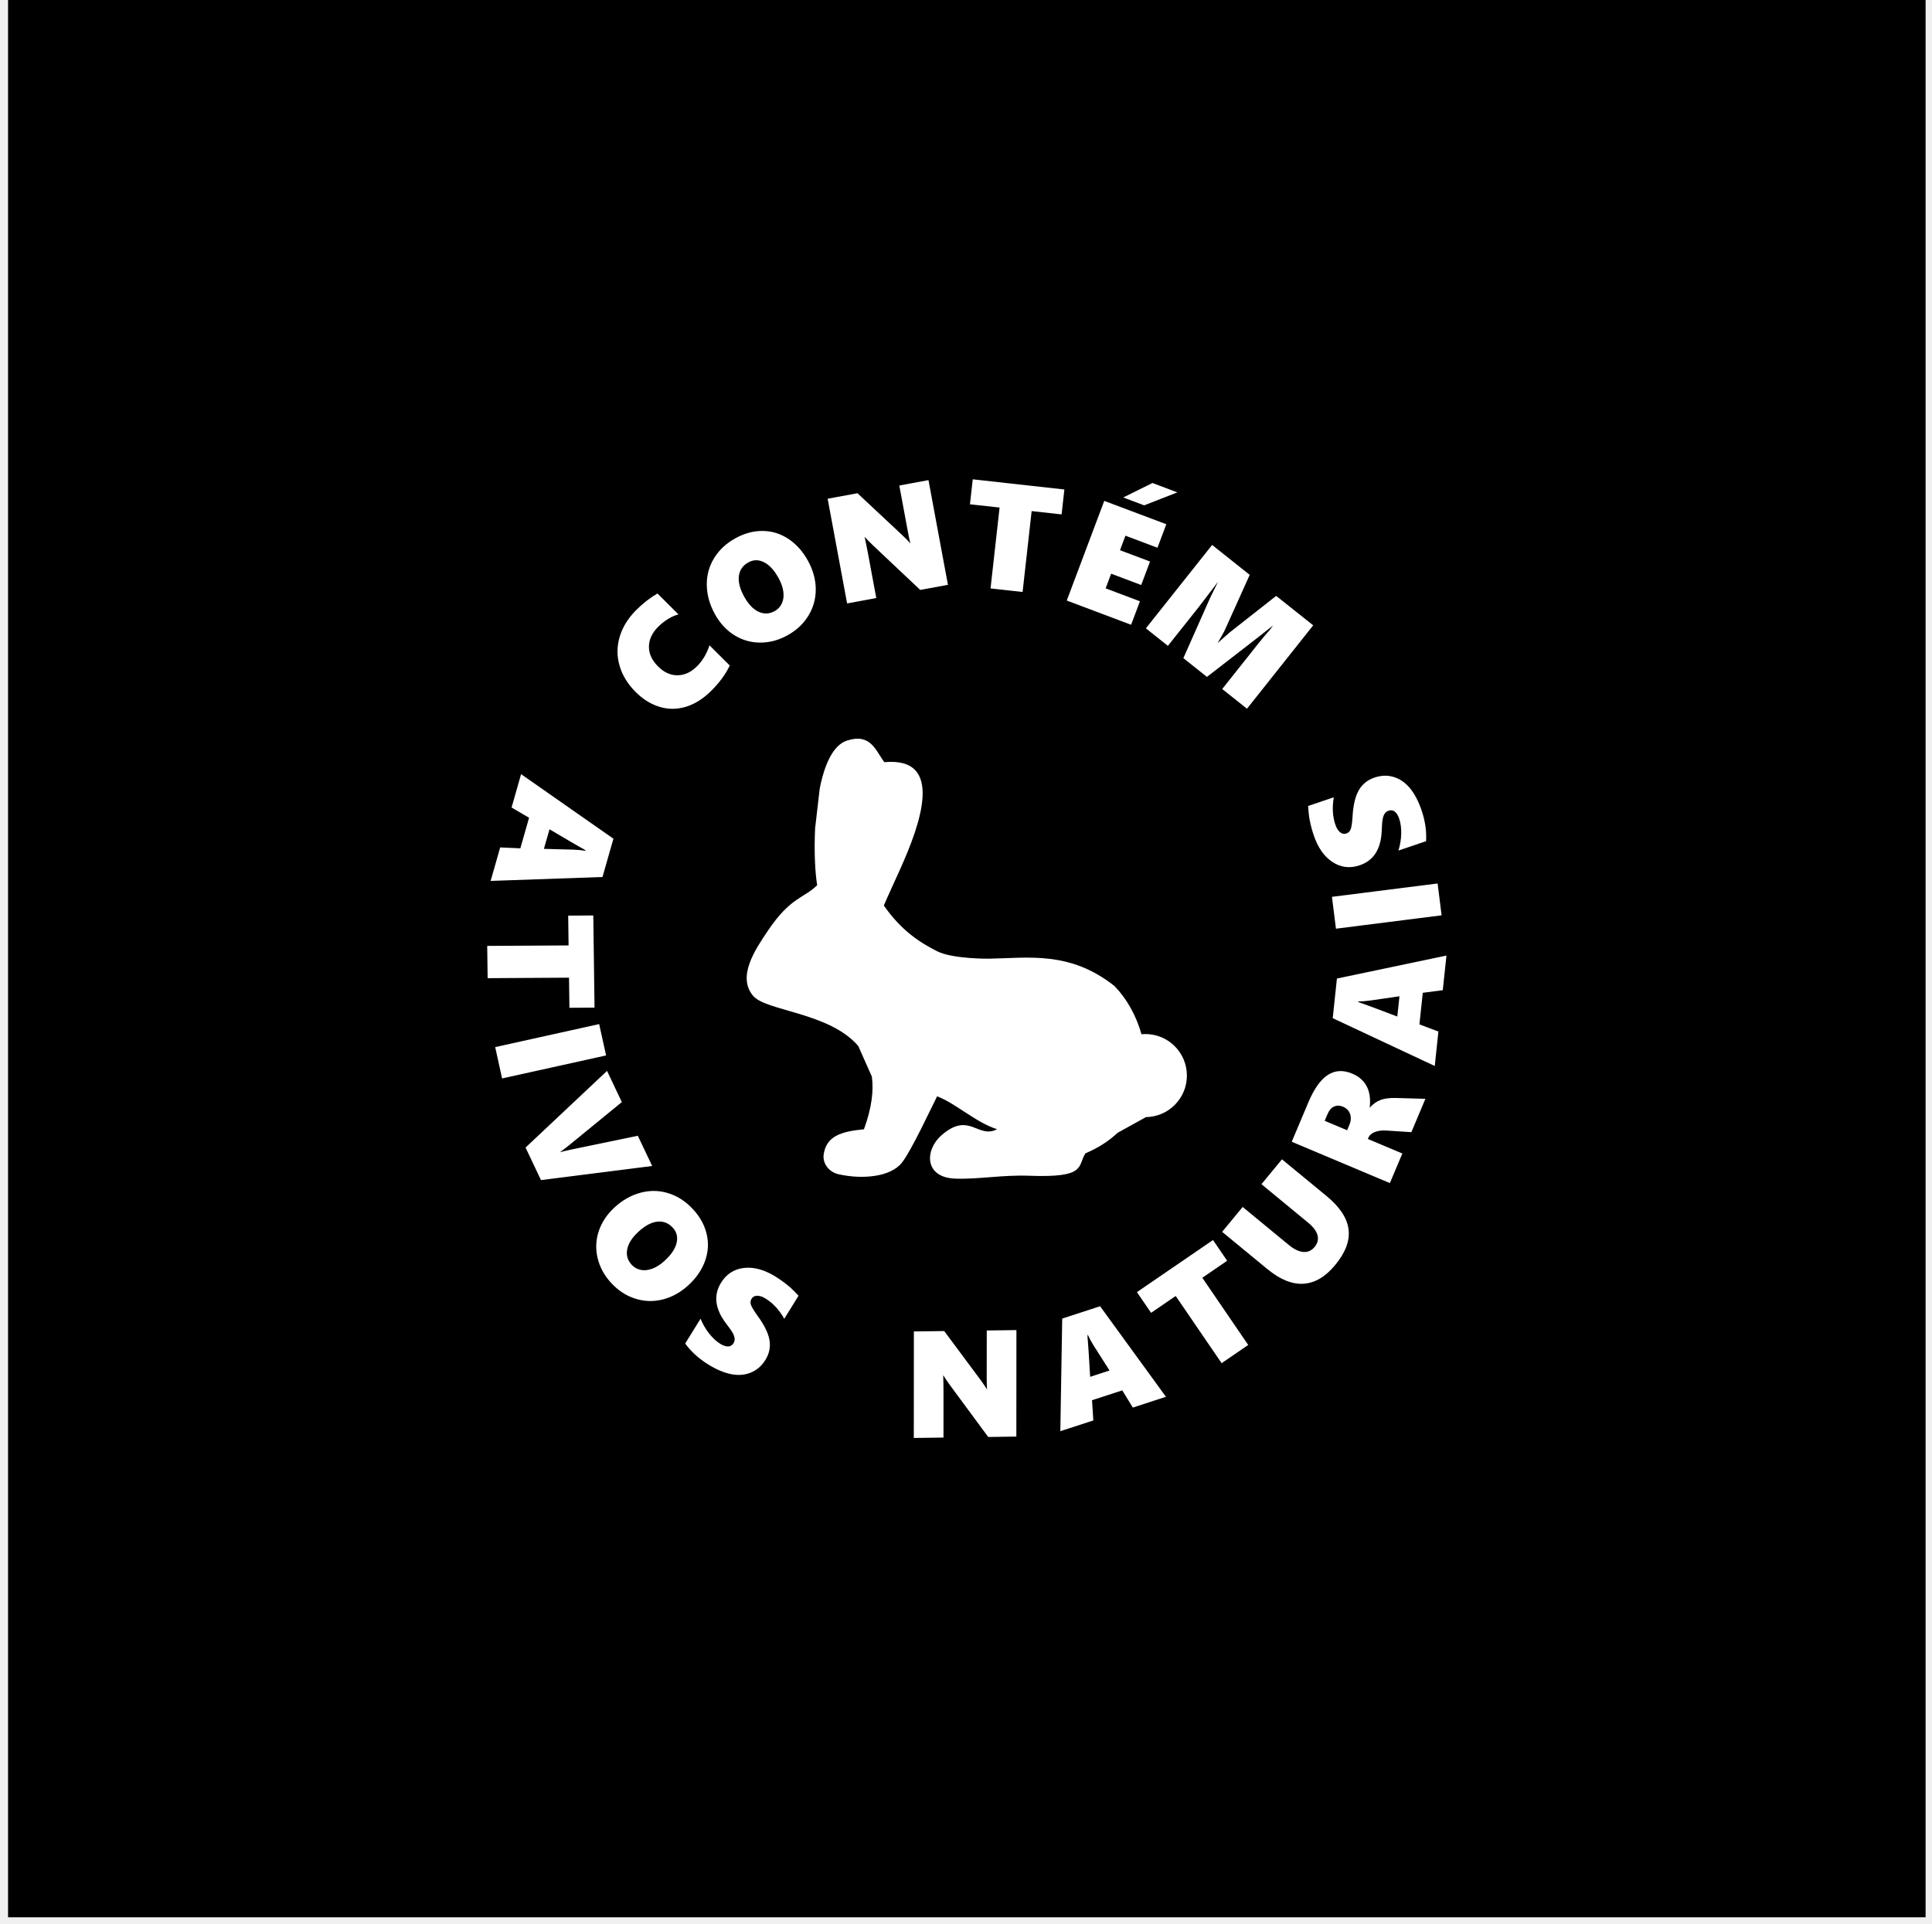
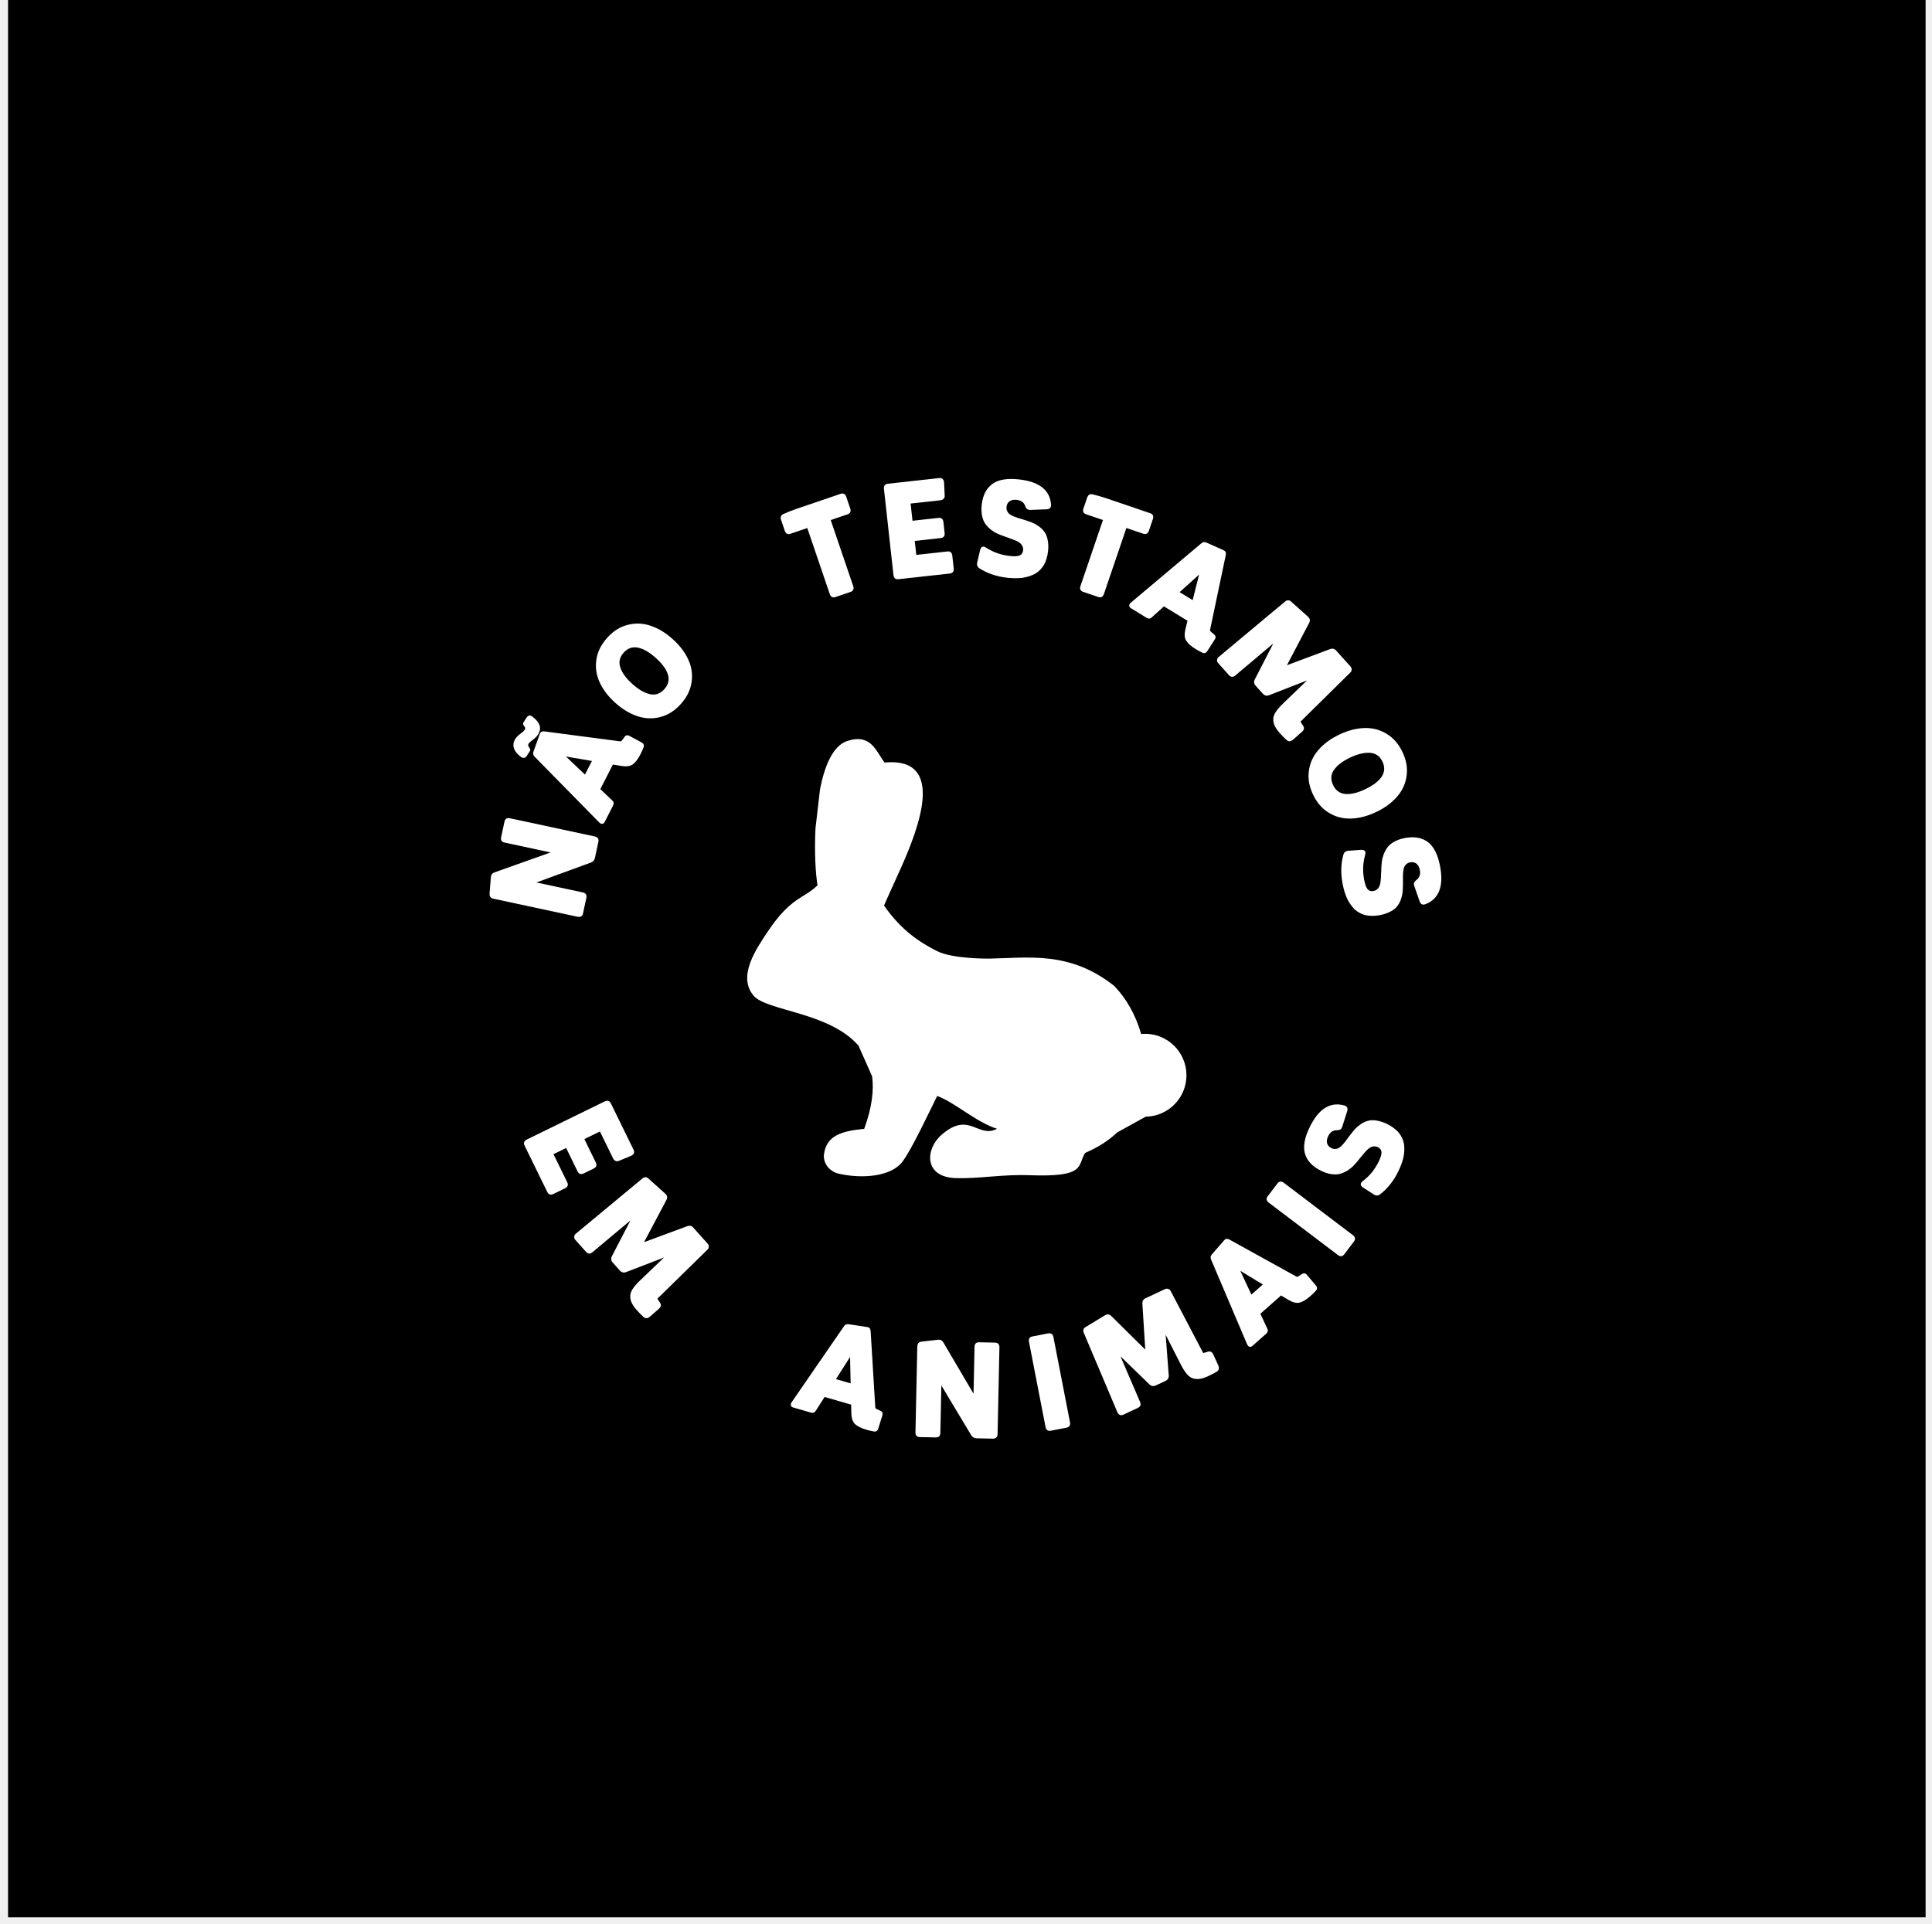
<svg xmlns="http://www.w3.org/2000/svg" width="100%" height="100%" viewBox="0 0 238 237" version="1.1" xml:space="preserve" style="fill-rule:evenodd;clip-rule:evenodd;stroke-linejoin:round;stroke-miterlimit:2;">
  <rect id="icon_3" x="0.992" y="0" width="236.22" height="236.22" />
-   <path id="animais" d="M61.617,104.409L64.1,104.518L65.176,100.751L63.021,99.489L64.192,95.379L75.567,103.332L74.22,108.051L60.44,108.534L61.617,104.409ZM72.174,104.831C72.063,104.691 71.844,104.586 71.543,104.422C71.238,104.262 69.954,103.508 67.694,102.169L67.003,104.583L70.685,104.684C71.225,104.706 71.724,104.755 72.174,104.831ZM139.549,173.422L138.253,171.301L134.526,172.515L134.685,175.007L130.621,176.329L130.852,162.456L135.519,160.937L143.63,172.091L139.549,173.422ZM133.993,164.43C133.942,164.601 133.976,164.843 134.009,165.184C134.046,165.525 134.139,167.009 134.294,169.635L136.682,168.855L134.705,165.748C134.42,165.288 134.183,164.848 133.993,164.43ZM131.413,73.99L136.031,61.711L143.676,64.589L142.587,67.485L138.643,65.999L137.971,67.788L141.672,69.183L140.583,72.075L136.881,70.682L136.202,72.488L140.429,74.08L139.339,76.974L131.413,73.99ZM70.096,120.455L60.071,120.516L60.018,116.541L70.044,116.482L69.994,112.811L73.087,112.79L73.239,124.147L70.146,124.165L70.096,120.455ZM89.896,81.994C89.405,83.04 88.66,84.064 87.656,85.07C86.67,86.059 85.631,86.724 84.537,87.066C83.445,87.405 82.361,87.418 81.286,87.098C80.212,86.783 79.219,86.169 78.307,85.26C77.327,84.283 76.664,83.2 76.323,82.017C75.977,80.83 75.985,79.641 76.339,78.455C76.692,77.265 77.369,76.167 78.374,75.161C79.177,74.358 80.048,73.677 80.991,73.12L83.581,75.698C83.168,75.802 82.737,75.992 82.294,76.264C81.852,76.538 81.448,76.857 81.081,77.224C80.321,77.985 79.943,78.803 79.942,79.68C79.94,80.551 80.312,81.358 81.061,82.105C81.804,82.846 82.607,83.209 83.473,83.198C84.342,83.187 85.14,82.815 85.872,82.081C86.551,81.4 87.059,80.546 87.402,79.509L89.896,81.994ZM84.797,158.35C83.825,159.239 82.763,159.825 81.614,160.108C80.464,160.391 79.33,160.35 78.218,159.987C77.104,159.626 76.124,158.98 75.269,158.044C74.439,157.137 73.887,156.122 73.619,155.001C73.352,153.878 73.398,152.768 73.763,151.674C74.132,150.58 74.785,149.602 75.724,148.742C76.712,147.84 77.787,147.239 78.959,146.936C80.131,146.634 81.278,146.667 82.397,147.031C83.52,147.393 84.521,148.055 85.403,149.02C86.25,149.947 86.803,150.962 87.059,152.072C87.317,153.181 87.245,154.283 86.847,155.379C86.449,156.476 85.766,157.464 84.797,158.35ZM81.881,155.328C82.677,154.601 83.165,153.876 83.343,153.149C83.522,152.423 83.371,151.796 82.885,151.265C82.354,150.687 81.718,150.436 80.984,150.515C80.245,150.591 79.476,151 78.669,151.738C77.884,152.457 77.414,153.181 77.269,153.903C77.123,154.629 77.3,155.266 77.807,155.819C78.116,156.158 78.492,156.37 78.936,156.458C79.381,156.548 79.856,156.498 80.361,156.308C80.866,156.12 81.371,155.793 81.881,155.328ZM121.736,177.043L117.107,170.771C116.742,170.276 116.445,169.833 116.194,169.431C116.211,170.077 116.231,170.802 116.229,171.607L116.226,177.116L112.57,177.165L112.579,164.044L116.316,163.993L120.748,169.955L120.951,170.236L121.186,170.57C121.267,170.685 121.343,170.796 121.411,170.904L121.59,171.194C121.57,170.928 121.551,170.466 121.551,169.807L121.557,163.924L125.211,163.874L125.202,176.995L121.736,177.043ZM61.002,129.01L73.811,126.174L74.663,130.036L61.853,132.871L61.002,129.01ZM99.537,69.099C100.169,70.255 100.488,71.424 100.492,72.608C100.493,73.793 100.187,74.887 99.57,75.88C98.957,76.877 98.095,77.677 96.986,78.287C95.907,78.88 94.792,79.174 93.637,79.171C92.486,79.167 91.417,78.858 90.441,78.245C89.465,77.63 88.669,76.764 88.056,75.643C87.413,74.473 87.086,73.282 87.068,72.074C87.053,70.865 87.355,69.759 87.974,68.756C88.591,67.751 89.472,66.933 90.616,66.305C91.717,65.701 92.836,65.402 93.972,65.417C95.111,65.429 96.164,65.758 97.136,66.404C98.107,67.051 98.905,67.949 99.537,69.099ZM95.911,71.219C95.392,70.275 94.805,69.627 94.14,69.284C93.479,68.939 92.832,68.937 92.202,69.282C91.51,69.663 91.119,70.22 91.023,70.954C90.924,71.688 91.139,72.533 91.664,73.491C92.177,74.425 92.768,75.051 93.436,75.368C94.105,75.677 94.768,75.657 95.425,75.296C95.827,75.077 96.12,74.761 96.312,74.349C96.504,73.938 96.568,73.463 96.502,72.93C96.44,72.393 96.241,71.824 95.911,71.219ZM150.563,84.891L155.034,79.26C155.456,78.729 155.934,78.161 156.471,77.551L156.826,77.062C155.991,77.714 155.43,78.179 155.102,78.426L148.684,83.397L145.777,81.086L149.044,73.726C149.122,73.536 149.471,72.866 150.051,71.674C148.8,73.299 148.039,74.329 147.72,74.73L143.873,79.572L141.16,77.414L149.32,67.141L153.951,70.825L150.933,77.524C150.875,77.666 150.734,77.934 150.512,78.329C150.289,78.724 150.106,79.021 149.993,79.242C150.411,78.864 150.9,78.42 151.486,77.918L157.211,73.417L161.772,77.044L153.614,87.317L150.563,84.891ZM94.291,167.545C93.833,168.284 93.234,168.805 92.498,169.109C91.76,169.413 90.95,169.476 90.07,169.304C89.19,169.129 88.245,168.731 87.24,168.107C86.077,167.384 85.129,166.526 84.408,165.529L86.301,162.472C86.555,163.104 86.897,163.701 87.331,164.264C87.767,164.822 88.227,165.257 88.715,165.56C89.082,165.786 89.411,165.898 89.693,165.891C89.977,165.883 90.196,165.755 90.354,165.5C90.466,165.321 90.515,165.125 90.499,164.928C90.484,164.727 90.41,164.504 90.278,164.256C90.148,164.012 89.871,163.61 89.442,163.058C88.076,161.254 87.87,159.582 88.824,158.041C89.491,156.964 90.435,156.356 91.655,156.217C92.871,156.08 94.171,156.438 95.551,157.294C95.938,157.537 96.287,157.775 96.593,158.008C96.901,158.242 97.174,158.464 97.413,158.676C97.649,158.89 97.97,159.21 98.372,159.639L96.614,162.478C95.989,161.384 95.228,160.558 94.32,159.995C93.946,159.763 93.603,159.644 93.287,159.644C92.973,159.642 92.739,159.763 92.587,160.007C92.445,160.239 92.418,160.49 92.506,160.759C92.595,161.022 92.856,161.461 93.291,162.069C94.158,163.25 94.656,164.271 94.794,165.123C94.932,165.974 94.764,166.781 94.291,167.545ZM127.086,62.969L125.972,72.935L122.023,72.497L123.138,62.533L119.488,62.13L119.831,59.055L131.119,60.307L130.776,63.378L127.086,62.969ZM113.364,72.682L107.653,67.297C107.202,66.874 106.826,66.486 106.508,66.134C106.643,66.767 106.795,67.476 106.941,68.268L107.947,73.684L104.354,74.347L101.956,61.447L105.63,60.77L111.093,65.88L111.343,66.125C111.44,66.218 111.54,66.313 111.637,66.412C111.739,66.512 111.834,66.609 111.922,66.703C112.008,66.799 112.081,66.886 112.15,66.959C112.083,66.698 111.978,66.247 111.858,65.599L110.784,59.818L114.378,59.154L116.775,72.054L113.364,72.682ZM140.95,62.261L138.373,61.292L141.97,59.508L145.035,60.664L140.95,62.261ZM66.644,145.395L64.743,141.385L74.78,131.94L76.604,135.783L70.164,141.053C69.646,141.475 69.239,141.765 68.977,141.959C69.381,141.86 69.881,141.731 70.489,141.606L78.574,139.934L80.341,143.657L66.644,145.395ZM115.441,117.198C117.358,118.167 121.819,118.116 121.819,118.116C126.693,118.037 131.799,117.128 137.297,121.49C138.793,123.028 139.972,125.126 140.616,127.422C140.774,127.408 140.933,127.399 141.095,127.399C143.924,127.399 146.212,129.692 146.212,132.518C146.212,135.317 143.964,137.594 141.17,137.634L137.676,139.569C136.625,140.557 135.312,141.423 133.7,142.106C132.724,143.718 133.818,145.118 126.806,144.86C123.442,144.736 120.634,145.309 117.698,145.214C113.811,145.086 113.934,141.671 115.957,139.893C119.412,136.854 120.447,140.375 122.829,139.127C120.186,138.281 117.698,135.916 115.441,135.072C114.506,136.927 112.313,141.671 111.13,143.214C109.722,145.05 106.177,145.308 103.37,144.69C102.271,144.47 101.447,143.57 101.447,142.493C101.447,142.436 101.45,142.378 101.455,142.322C101.755,139.941 103.651,139.407 106.429,139.134C107.39,136.498 107.643,134.371 107.401,132.637L105.726,128.871C102.18,124.732 94.385,124.584 92.784,122.704C90.752,120.322 93.063,116.954 94.547,114.739C97.39,110.488 98.999,110.713 100.667,109.061C100.416,107.603 100.27,104.906 100.414,102.038L100.98,97.157C101.561,94.223 102.606,91.803 104.342,91.244C107.284,90.297 107.861,92.48 108.942,93.904C116.424,93.212 113.369,101.584 110.874,107.121C110.738,107.431 108.922,111.401 108.878,111.568C111.041,114.658 113.285,116.107 115.441,117.198ZM173.865,139.488L170.877,139.295C170.291,139.251 169.796,139.309 169.385,139.461C168.978,139.62 168.703,139.859 168.566,140.184L168.505,140.328L172.754,142.118L171.217,145.762L159.128,140.67L161.168,135.833C161.881,134.142 162.683,133.009 163.577,132.437C164.472,131.863 165.471,131.809 166.579,132.278C167.412,132.627 168.009,133.154 168.372,133.859C168.739,134.567 168.849,135.437 168.73,136.477C169.119,136.037 169.553,135.72 170.052,135.53C170.549,135.336 171.206,135.252 172.015,135.28L175.593,135.382L173.865,139.488ZM165.462,136.361C165.056,136.191 164.686,136.182 164.344,136.33C164.006,136.474 163.723,136.813 163.501,137.339L163.185,138.089L165.948,139.251L166.227,138.596C166.433,138.104 166.458,137.657 166.311,137.244C166.159,136.831 165.876,136.536 165.462,136.361ZM148.111,157.429L153.767,165.708L150.49,167.952L144.833,159.673L141.802,161.748L140.056,159.197L149.427,152.781L151.173,155.333L148.111,157.429ZM169.322,95.801C170.147,95.521 170.941,95.499 171.704,95.733C172.464,95.967 173.13,96.432 173.702,97.124C174.27,97.82 174.746,98.728 175.125,99.849C175.564,101.147 175.751,102.412 175.676,103.639L172.27,104.795C172.473,104.145 172.592,103.466 172.612,102.757C172.632,102.047 172.552,101.421 172.367,100.876C172.229,100.467 172.046,100.174 171.823,99.998C171.599,99.825 171.347,99.785 171.063,99.882C170.863,99.949 170.7,100.066 170.587,100.228C170.472,100.395 170.388,100.614 170.333,100.886C170.277,101.16 170.236,101.645 170.214,102.344C170.123,104.605 169.221,106.025 167.505,106.606C166.303,107.014 165.188,106.883 164.16,106.214C163.132,105.546 162.356,104.444 161.836,102.905C161.689,102.472 161.569,102.067 161.483,101.691C161.392,101.317 161.324,100.972 161.273,100.654C161.227,100.34 161.184,99.891 161.146,99.303L164.306,98.231C164.096,99.471 164.158,100.594 164.502,101.605C164.644,102.024 164.832,102.33 165.075,102.532C165.32,102.733 165.575,102.788 165.847,102.695C166.103,102.609 166.285,102.433 166.388,102.171C166.488,101.908 166.565,101.404 166.614,100.659C166.696,99.197 166.959,98.092 167.396,97.347C167.83,96.604 168.473,96.087 169.322,95.801ZM177.588,112.774L164.572,114.421L164.083,110.495L177.098,108.85L177.588,112.774ZM163.424,147.365C165.047,148.703 165.948,150.069 166.126,151.459C166.302,152.85 165.754,154.316 164.481,155.857C163.293,157.298 161.998,158.066 160.594,158.163C159.191,158.258 157.694,157.652 156.11,156.347L150.554,151.769L153.084,148.705L158.753,153.376C159.401,153.911 159.999,154.201 160.552,154.249C161.103,154.292 161.564,154.091 161.938,153.637C162.314,153.183 162.437,152.7 162.303,152.189C162.17,151.678 161.781,151.159 161.136,150.63L155.396,145.899L157.924,142.835L163.424,147.365ZM177.733,122L175.269,122.318L174.856,126.21L177.195,127.089L176.746,131.336L164.176,125.444L164.693,120.563L178.186,117.731L177.733,122ZM167.258,123.386C167.394,123.504 167.629,123.57 167.954,123.68C168.281,123.788 169.674,124.31 172.132,125.243L172.397,122.747L168.752,123.276C168.217,123.347 167.716,123.384 167.258,123.386Z" style="fill:white;" />
+   <g id="ANIMAIS">
+     <path id="animais" d="M115.453,117.191C117.365,118.158 121.817,118.107 121.817,118.107C126.68,118.028 131.775,117.121 137.261,121.474C138.754,123.009 139.93,125.102 140.573,127.393C140.731,127.379 140.889,127.37 141.051,127.37C143.874,127.37 146.157,129.658 146.157,132.478C146.157,135.271 143.914,137.543 141.126,137.583L137.64,139.514C136.591,140.5 135.281,141.364 133.672,142.045C132.698,143.653 133.79,145.051 126.792,144.793C123.436,144.67 120.635,145.242 117.705,145.147C113.826,145.019 113.949,141.611 115.967,139.837C119.415,136.805 120.448,140.318 122.824,139.073C120.187,138.229 117.705,135.868 115.453,135.027C114.519,136.877 112.331,141.611 111.15,143.151C109.746,144.983 106.209,145.241 103.408,144.623C102.311,144.404 101.488,143.506 101.488,142.431C101.488,142.374 101.492,142.317 101.496,142.26C101.796,139.885 103.688,139.352 106.46,139.08C107.419,136.449 107.672,134.327 107.43,132.597L105.759,128.839C102.22,124.709 94.442,124.561 92.844,122.685C90.817,120.309 93.123,116.948 94.603,114.737C97.441,110.496 99.046,110.72 100.711,109.072C100.46,107.617 100.314,104.925 100.458,102.064L101.023,97.194C101.603,94.266 102.645,91.851 104.377,91.293C107.313,90.349 107.889,92.526 108.967,93.948C116.433,93.257 113.385,101.611 110.895,107.136C110.76,107.446 108.947,111.407 108.903,111.574C111.062,114.657 113.301,116.102 115.453,117.191Z" style="fill:white;" />
+     <g id="TEXT2" transform="matrix(0.2,0,0,0.2,-290.892,-3910.94)">
+       <g transform="matrix(36.6199,74.856,-74.856,36.6199,1773.8,20252.7)">
+         <path d="M0.485,-0.164C0.507,-0.164 0.518,-0.152 0.518,-0.129L0.518,-0.035C0.518,-0.012 0.507,-0 0.485,-0L0.103,-0C0.081,-0 0.07,-0.012 0.07,-0.035L0.07,-0.675C0.07,-0.698 0.081,-0.71 0.103,-0.71L0.484,-0.71C0.506,-0.71 0.517,-0.698 0.517,-0.674L0.511,-0.58C0.511,-0.569 0.508,-0.561 0.501,-0.555C0.495,-0.549 0.486,-0.546 0.476,-0.546L0.254,-0.546L0.254,-0.418L0.447,-0.418C0.469,-0.418 0.48,-0.406 0.48,-0.383L0.48,-0.303C0.48,-0.28 0.469,-0.268 0.447,-0.268L0.254,-0.268L0.254,-0.164L0.485,-0.164Z" style="fill:white;fill-rule:nonzero;" />
+       </g>
+       <g transform="matrix(55.5911,62.0812,-62.0812,55.5911,1803.19,20312.2)">
+         <path d="M0.862,-0.157C0.883,-0.155 0.893,-0.143 0.893,-0.121L0.892,-0.032C0.891,-0.009 0.881,0.003 0.861,0.005C0.841,0.007 0.819,0.008 0.795,0.008C0.769,0.008 0.747,0.006 0.73,0.001C0.714,-0.003 0.698,-0.011 0.685,-0.022C0.671,-0.034 0.661,-0.05 0.655,-0.072C0.649,-0.094 0.645,-0.122 0.644,-0.156L0.636,-0.402L0.529,-0.12C0.522,-0.103 0.509,-0.094 0.49,-0.094L0.411,-0.094C0.392,-0.094 0.379,-0.103 0.372,-0.12L0.266,-0.4L0.254,-0.034C0.253,-0.011 0.242,-0 0.22,-0L0.103,-0C0.092,-0 0.084,-0.003 0.078,-0.01C0.072,-0.016 0.069,-0.025 0.07,-0.036L0.094,-0.669C0.094,-0.691 0.104,-0.703 0.124,-0.705L0.291,-0.723C0.311,-0.725 0.324,-0.717 0.331,-0.698L0.453,-0.367L0.578,-0.684C0.585,-0.701 0.597,-0.71 0.615,-0.71L0.773,-0.71C0.783,-0.71 0.791,-0.707 0.797,-0.701C0.804,-0.695 0.807,-0.687 0.807,-0.676L0.83,-0.162C0.841,-0.16 0.852,-0.158 0.862,-0.157Z" style="fill:white;fill-rule:nonzero;" />
+       </g>
+       <g transform="matrix(80.0682,23.0981,-23.0981,80.0682,1940.42,20421)">
+         <path d="M0.655,-0.156C0.674,-0.154 0.683,-0.144 0.682,-0.126L0.68,-0.027C0.68,-0.008 0.672,0.003 0.655,0.005C0.639,0.007 0.621,0.008 0.6,0.008C0.557,0.008 0.526,0.002 0.505,-0.009C0.485,-0.02 0.469,-0.042 0.458,-0.076L0.438,-0.139L0.234,-0.139L0.2,-0.024C0.196,-0.008 0.186,-0 0.169,-0L0.033,-0C0.023,-0 0.016,-0.003 0.012,-0.01C0.008,-0.016 0.008,-0.025 0.011,-0.035L0.226,-0.679C0.231,-0.695 0.24,-0.703 0.255,-0.705L0.393,-0.723C0.409,-0.725 0.42,-0.718 0.426,-0.701L0.617,-0.164C0.626,-0.16 0.638,-0.158 0.655,-0.156ZM0.278,-0.289L0.391,-0.289L0.333,-0.475L0.278,-0.289Z" style="fill:white;fill-rule:nonzero;" />
+       </g>
+       <g transform="matrix(83.3142,1.7835,-1.7835,83.3142,2012.44,20439.8)">
+         <path d="M0.643,-0.71C0.666,-0.71 0.677,-0.698 0.677,-0.675L0.677,-0.035C0.677,-0.012 0.666,-0 0.643,-0L0.524,-0C0.506,-0 0.492,-0.007 0.483,-0.021L0.254,-0.385L0.254,-0.035C0.254,-0.012 0.243,-0 0.221,-0L0.103,-0C0.081,-0 0.07,-0.012 0.07,-0.035L0.07,-0.669C0.07,-0.691 0.08,-0.703 0.101,-0.706L0.221,-0.722C0.238,-0.725 0.252,-0.719 0.262,-0.703L0.493,-0.329L0.493,-0.675C0.493,-0.698 0.504,-0.71 0.526,-0.71L0.643,-0.71Z" style="fill:white;fill-rule:nonzero;" />
+       </g>
+       <g transform="matrix(81.8041,-15.8911,15.8911,81.8041,2093.27,20437.7)">
+         <path d="M0.103,-0C0.081,-0 0.07,-0.012 0.07,-0.035L0.07,-0.675C0.07,-0.698 0.081,-0.71 0.103,-0.71L0.22,-0.71C0.243,-0.71 0.254,-0.698 0.254,-0.675L0.254,-0.035C0.254,-0.012 0.243,-0 0.22,-0L0.103,-0Z" style="fill:white;fill-rule:nonzero;" />
+       </g>
+       <g transform="matrix(75.459,-35.3607,35.3607,75.459,2138.67,20429.8)">
+         <path d="M0.862,-0.157C0.883,-0.155 0.893,-0.143 0.893,-0.121L0.892,-0.032C0.891,-0.009 0.881,0.003 0.861,0.005C0.841,0.007 0.819,0.008 0.795,0.008C0.769,0.008 0.747,0.006 0.73,0.001C0.714,-0.003 0.698,-0.011 0.685,-0.022C0.671,-0.034 0.661,-0.05 0.655,-0.072C0.649,-0.094 0.645,-0.122 0.644,-0.156L0.636,-0.402L0.529,-0.12C0.522,-0.103 0.509,-0.094 0.49,-0.094L0.411,-0.094C0.392,-0.094 0.379,-0.103 0.372,-0.12L0.266,-0.4L0.254,-0.034C0.253,-0.011 0.242,-0 0.22,-0L0.103,-0C0.092,-0 0.084,-0.003 0.078,-0.01C0.072,-0.016 0.069,-0.025 0.07,-0.036L0.094,-0.669C0.094,-0.691 0.104,-0.703 0.124,-0.705L0.291,-0.723C0.311,-0.725 0.324,-0.717 0.331,-0.698L0.453,-0.367L0.578,-0.684C0.585,-0.701 0.597,-0.71 0.615,-0.71L0.773,-0.71C0.783,-0.71 0.791,-0.707 0.797,-0.701C0.804,-0.695 0.807,-0.687 0.807,-0.676L0.83,-0.162C0.841,-0.16 0.852,-0.158 0.862,-0.157Z" style="fill:white;fill-rule:nonzero;" />
+       </g>
+       <g transform="matrix(62.432,-55.1968,55.1968,62.432,2223.84,20385.6)">
+         <path d="M0.655,-0.156C0.674,-0.154 0.683,-0.144 0.682,-0.126L0.68,-0.027C0.68,-0.008 0.672,0.003 0.655,0.005C0.639,0.007 0.621,0.008 0.6,0.008C0.557,0.008 0.526,0.002 0.505,-0.009C0.485,-0.02 0.469,-0.042 0.458,-0.076L0.438,-0.139L0.234,-0.139L0.2,-0.024C0.196,-0.008 0.186,-0 0.169,-0L0.033,-0C0.023,-0 0.016,-0.003 0.012,-0.01C0.008,-0.016 0.008,-0.025 0.011,-0.035L0.226,-0.679C0.231,-0.695 0.24,-0.703 0.255,-0.705L0.393,-0.723C0.409,-0.725 0.42,-0.718 0.426,-0.701L0.617,-0.164C0.626,-0.16 0.638,-0.158 0.655,-0.156ZM0.278,-0.289L0.391,-0.289L0.333,-0.475L0.278,-0.289Z" style="fill:white;fill-rule:nonzero;" />
+       </g>
+       <g transform="matrix(50.3399,-66.4104,66.4104,50.3399,2277.27,20334.2)">
+         <path d="M0.103,-0C0.081,-0 0.07,-0.012 0.07,-0.035L0.07,-0.675C0.07,-0.698 0.081,-0.71 0.103,-0.71L0.22,-0.71C0.243,-0.71 0.254,-0.698 0.254,-0.675L0.254,-0.035C0.254,-0.012 0.243,-0 0.22,-0L0.103,-0Z" style="fill:white;fill-rule:nonzero;" />
+       </g>
+       <g transform="matrix(36.5914,-74.87,74.87,36.5914,2304.6,20296.8)">
+         <path d="M0.279,0.012C0.199,0.012 0.129,-0.004 0.067,-0.035C0.051,-0.044 0.044,-0.058 0.047,-0.077L0.058,-0.17C0.06,-0.182 0.064,-0.191 0.071,-0.195C0.078,-0.199 0.087,-0.198 0.098,-0.193C0.155,-0.164 0.216,-0.15 0.28,-0.15C0.315,-0.15 0.339,-0.154 0.353,-0.162C0.367,-0.17 0.374,-0.184 0.374,-0.202C0.374,-0.216 0.37,-0.228 0.362,-0.238C0.354,-0.248 0.344,-0.255 0.331,-0.261C0.318,-0.266 0.303,-0.271 0.286,-0.275C0.269,-0.279 0.251,-0.283 0.232,-0.288C0.213,-0.292 0.194,-0.297 0.175,-0.303C0.156,-0.309 0.139,-0.317 0.122,-0.327C0.105,-0.338 0.09,-0.35 0.076,-0.365C0.063,-0.379 0.053,-0.398 0.045,-0.421C0.037,-0.445 0.033,-0.472 0.033,-0.502C0.033,-0.573 0.053,-0.627 0.094,-0.665C0.135,-0.702 0.199,-0.72 0.286,-0.72C0.437,-0.72 0.522,-0.667 0.542,-0.562C0.544,-0.551 0.543,-0.542 0.538,-0.535C0.533,-0.529 0.526,-0.525 0.515,-0.523L0.393,-0.505C0.383,-0.504 0.375,-0.505 0.37,-0.509C0.364,-0.513 0.358,-0.52 0.353,-0.531C0.34,-0.556 0.318,-0.568 0.286,-0.568C0.265,-0.568 0.248,-0.563 0.235,-0.552C0.223,-0.541 0.217,-0.527 0.217,-0.508C0.217,-0.493 0.221,-0.482 0.229,-0.472C0.236,-0.462 0.247,-0.455 0.26,-0.45C0.273,-0.445 0.288,-0.441 0.305,-0.437C0.323,-0.434 0.34,-0.43 0.359,-0.427C0.378,-0.423 0.397,-0.419 0.416,-0.414C0.434,-0.409 0.452,-0.401 0.469,-0.392C0.487,-0.382 0.502,-0.37 0.515,-0.356C0.528,-0.342 0.539,-0.323 0.546,-0.299C0.554,-0.275 0.558,-0.247 0.558,-0.216C0.558,-0.175 0.551,-0.14 0.538,-0.11C0.524,-0.081 0.505,-0.057 0.48,-0.039C0.455,-0.022 0.425,-0.009 0.392,-0C0.359,0.008 0.321,0.012 0.279,0.012Z" style="fill:white;fill-rule:nonzero;" />
+       </g>
+     </g>
+     <g id="TEXT1" transform="matrix(0.2,0,0,0.2,-374,-3916.47)">
+       <g transform="matrix(17.4902,-81.4772,81.4772,17.4902,2227.31,20153.4)">
+         <path d="M0.643,-0.71C0.666,-0.71 0.677,-0.698 0.677,-0.675L0.677,-0.035C0.677,-0.012 0.666,-0 0.643,-0L0.524,-0C0.506,-0 0.492,-0.007 0.483,-0.021L0.254,-0.385L0.254,-0.035C0.254,-0.012 0.243,-0 0.221,-0L0.103,-0C0.081,-0 0.07,-0.012 0.07,-0.035L0.07,-0.669C0.07,-0.691 0.08,-0.703 0.101,-0.706L0.221,-0.722C0.238,-0.725 0.252,-0.719 0.262,-0.703L0.493,-0.329L0.493,-0.675C0.493,-0.698 0.504,-0.71 0.526,-0.71L0.643,-0.71Z" style="fill:white;fill-rule:nonzero;" />
+       </g>
+       <g transform="matrix(37.8947,-74.2189,74.2189,37.8947,2241.22,20091.1)">
+         <path d="M0.205,-0.735C0.196,-0.736 0.189,-0.739 0.184,-0.745C0.18,-0.751 0.178,-0.759 0.179,-0.769C0.185,-0.803 0.195,-0.827 0.211,-0.844C0.227,-0.86 0.246,-0.868 0.268,-0.868C0.286,-0.868 0.306,-0.863 0.328,-0.852C0.35,-0.841 0.365,-0.836 0.372,-0.836C0.381,-0.836 0.387,-0.84 0.391,-0.849C0.395,-0.857 0.399,-0.863 0.402,-0.866C0.406,-0.869 0.41,-0.87 0.417,-0.869L0.456,-0.865C0.466,-0.864 0.474,-0.861 0.479,-0.855C0.483,-0.849 0.485,-0.841 0.483,-0.831C0.472,-0.765 0.443,-0.732 0.394,-0.732C0.376,-0.732 0.357,-0.737 0.334,-0.748C0.312,-0.759 0.297,-0.764 0.29,-0.764C0.282,-0.764 0.276,-0.76 0.271,-0.751C0.267,-0.743 0.263,-0.737 0.26,-0.734C0.257,-0.731 0.251,-0.73 0.244,-0.731L0.205,-0.735ZM0.655,-0.156C0.674,-0.154 0.683,-0.144 0.682,-0.126L0.68,-0.027C0.68,-0.008 0.672,0.003 0.655,0.005C0.639,0.007 0.621,0.008 0.6,0.008C0.557,0.008 0.526,0.002 0.505,-0.009C0.485,-0.02 0.469,-0.042 0.458,-0.076L0.438,-0.139L0.234,-0.139L0.2,-0.024C0.196,-0.008 0.186,-0 0.169,-0L0.033,-0C0.023,-0 0.016,-0.003 0.012,-0.01C0.008,-0.016 0.008,-0.025 0.011,-0.035L0.226,-0.679C0.231,-0.695 0.24,-0.703 0.255,-0.705L0.393,-0.723C0.409,-0.725 0.42,-0.718 0.426,-0.701L0.617,-0.164C0.626,-0.16 0.638,-0.158 0.655,-0.156ZM0.278,-0.289L0.391,-0.289L0.333,-0.475L0.278,-0.289Z" style="fill:white;fill-rule:nonzero;" />
+       </g>
+       <g transform="matrix(55.4754,-62.1846,62.1846,55.4754,2268.69,20037.7)">
+         <path d="M0.36,0.012C0.293,0.012 0.236,-0.004 0.188,-0.036C0.139,-0.068 0.103,-0.111 0.079,-0.166C0.055,-0.221 0.043,-0.283 0.043,-0.354C0.043,-0.425 0.055,-0.487 0.079,-0.542C0.103,-0.597 0.139,-0.64 0.188,-0.672C0.236,-0.704 0.293,-0.72 0.36,-0.72C0.427,-0.72 0.484,-0.704 0.532,-0.672C0.581,-0.64 0.617,-0.597 0.641,-0.542C0.665,-0.487 0.677,-0.425 0.677,-0.354C0.677,-0.283 0.665,-0.221 0.641,-0.166C0.617,-0.111 0.581,-0.068 0.532,-0.036C0.484,-0.004 0.427,0.012 0.36,0.012ZM0.262,-0.206C0.282,-0.17 0.315,-0.152 0.36,-0.152C0.405,-0.152 0.438,-0.17 0.459,-0.206C0.48,-0.242 0.49,-0.291 0.49,-0.354C0.49,-0.417 0.48,-0.466 0.459,-0.502C0.438,-0.538 0.405,-0.556 0.36,-0.556C0.316,-0.556 0.284,-0.538 0.263,-0.502C0.242,-0.465 0.231,-0.416 0.231,-0.354C0.231,-0.291 0.241,-0.242 0.262,-0.206Z" style="fill:white;fill-rule:nonzero;" />
+       </g>
+       <g transform="matrix(78.8878,-26.8544,26.8544,78.8878,2369.15,19955.4)">
+         <path d="M0.477,-0.71C0.499,-0.71 0.51,-0.698 0.51,-0.675L0.51,-0.585C0.51,-0.562 0.499,-0.55 0.477,-0.55L0.346,-0.55L0.346,-0.035C0.346,-0.012 0.335,-0 0.313,-0L0.196,-0C0.174,-0 0.163,-0.012 0.163,-0.035L0.163,-0.55L0.032,-0.55C0.01,-0.55 -0.001,-0.562 -0.001,-0.585L-0.001,-0.668C-0.001,-0.691 0.009,-0.703 0.03,-0.705C0.061,-0.708 0.097,-0.71 0.138,-0.71L0.477,-0.71Z" style="fill:white;fill-rule:nonzero;" />
+       </g>
+       <g transform="matrix(82.8295,-9.15022,9.15022,82.8295,2414.84,19940.1)">
+         <path d="M0.485,-0.164C0.507,-0.164 0.518,-0.152 0.518,-0.129L0.518,-0.035C0.518,-0.012 0.507,-0 0.485,-0L0.103,-0C0.081,-0 0.07,-0.012 0.07,-0.035L0.07,-0.675C0.07,-0.698 0.081,-0.71 0.103,-0.71L0.484,-0.71C0.506,-0.71 0.517,-0.698 0.517,-0.674L0.511,-0.58C0.511,-0.569 0.508,-0.561 0.501,-0.555C0.495,-0.549 0.486,-0.546 0.476,-0.546L0.254,-0.546L0.254,-0.418L0.447,-0.418C0.469,-0.418 0.48,-0.406 0.48,-0.383L0.48,-0.303C0.48,-0.28 0.469,-0.268 0.447,-0.268L0.254,-0.268L0.254,-0.164L0.485,-0.164Z" style="fill:white;fill-rule:nonzero;" />
+       </g>
+       <g transform="matrix(82.8295,9.15022,-9.15022,82.8295,2467.34,19934.7)">
+         <path d="M0.279,0.012C0.199,0.012 0.129,-0.004 0.067,-0.035C0.051,-0.044 0.044,-0.058 0.047,-0.077L0.058,-0.17C0.06,-0.182 0.064,-0.191 0.071,-0.195C0.078,-0.199 0.087,-0.198 0.098,-0.193C0.155,-0.164 0.216,-0.15 0.28,-0.15C0.315,-0.15 0.339,-0.154 0.353,-0.162C0.367,-0.17 0.374,-0.184 0.374,-0.202C0.374,-0.216 0.37,-0.228 0.362,-0.238C0.354,-0.248 0.344,-0.255 0.331,-0.261C0.318,-0.266 0.303,-0.271 0.286,-0.275C0.269,-0.279 0.251,-0.283 0.232,-0.288C0.213,-0.292 0.194,-0.297 0.175,-0.303C0.156,-0.309 0.139,-0.317 0.122,-0.327C0.105,-0.338 0.09,-0.35 0.076,-0.365C0.063,-0.379 0.053,-0.398 0.045,-0.421C0.037,-0.445 0.033,-0.472 0.033,-0.502C0.033,-0.573 0.053,-0.627 0.094,-0.665C0.135,-0.702 0.199,-0.72 0.286,-0.72C0.437,-0.72 0.522,-0.667 0.542,-0.562C0.544,-0.551 0.543,-0.542 0.538,-0.535C0.533,-0.529 0.526,-0.525 0.515,-0.523L0.393,-0.505C0.383,-0.504 0.375,-0.505 0.37,-0.509C0.364,-0.513 0.358,-0.52 0.353,-0.531C0.34,-0.556 0.318,-0.568 0.286,-0.568C0.265,-0.568 0.248,-0.563 0.235,-0.552C0.223,-0.541 0.217,-0.527 0.217,-0.508C0.217,-0.493 0.221,-0.482 0.229,-0.472C0.236,-0.462 0.247,-0.455 0.26,-0.45C0.273,-0.445 0.288,-0.441 0.305,-0.437C0.323,-0.434 0.34,-0.43 0.359,-0.427C0.378,-0.423 0.397,-0.419 0.416,-0.414C0.434,-0.409 0.452,-0.401 0.469,-0.392C0.487,-0.382 0.502,-0.37 0.515,-0.356C0.528,-0.342 0.539,-0.323 0.546,-0.299C0.554,-0.275 0.558,-0.247 0.558,-0.216C0.558,-0.175 0.551,-0.14 0.538,-0.11C0.524,-0.081 0.505,-0.057 0.48,-0.039C0.455,-0.022 0.425,-0.009 0.392,-0C0.359,0.008 0.321,0.012 0.279,0.012Z" style="fill:white;fill-rule:nonzero;" />
+       </g>
+       <g transform="matrix(78.8878,26.8544,-26.8544,78.8878,2521.73,19941.7)">
+         <path d="M0.477,-0.71C0.499,-0.71 0.51,-0.698 0.51,-0.675L0.51,-0.585C0.51,-0.562 0.499,-0.55 0.477,-0.55L0.346,-0.55L0.346,-0.035C0.346,-0.012 0.335,-0 0.313,-0L0.196,-0C0.174,-0 0.163,-0.012 0.163,-0.035L0.163,-0.55L0.032,-0.55C0.01,-0.55 -0.001,-0.562 -0.001,-0.585L-0.001,-0.668C-0.001,-0.691 0.009,-0.703 0.03,-0.705C0.061,-0.708 0.097,-0.71 0.138,-0.71L0.477,-0.71Z" style="fill:white;fill-rule:nonzero;" />
+       </g>
+       <g transform="matrix(71.0945,43.4744,-43.4744,71.0945,2564.25,19955.6)">
+         <path d="M0.655,-0.156C0.674,-0.154 0.683,-0.144 0.682,-0.126L0.68,-0.027C0.68,-0.008 0.672,0.003 0.655,0.005C0.639,0.007 0.621,0.008 0.6,0.008C0.557,0.008 0.526,0.002 0.505,-0.009C0.485,-0.02 0.469,-0.042 0.458,-0.076L0.438,-0.139L0.234,-0.139L0.2,-0.024C0.196,-0.008 0.186,-0 0.169,-0L0.033,-0C0.023,-0 0.016,-0.003 0.012,-0.01C0.008,-0.016 0.008,-0.025 0.011,-0.035L0.226,-0.679C0.231,-0.695 0.24,-0.703 0.255,-0.705L0.393,-0.723C0.409,-0.725 0.42,-0.718 0.426,-0.701L0.617,-0.164C0.626,-0.16 0.638,-0.158 0.655,-0.156ZM0.278,-0.289L0.391,-0.289L0.333,-0.475L0.278,-0.289Z" style="fill:white;fill-rule:nonzero;" />
+       </g>
+       <g transform="matrix(55.7989,61.8945,-61.8945,55.7989,2614.67,19984.6)">
+         <path d="M0.862,-0.157C0.883,-0.155 0.893,-0.143 0.893,-0.121L0.892,-0.032C0.891,-0.009 0.881,0.003 0.861,0.005C0.841,0.007 0.819,0.008 0.795,0.008C0.769,0.008 0.747,0.006 0.73,0.001C0.714,-0.003 0.698,-0.011 0.685,-0.022C0.671,-0.034 0.661,-0.05 0.655,-0.072C0.649,-0.094 0.645,-0.122 0.644,-0.156L0.636,-0.402L0.529,-0.12C0.522,-0.103 0.509,-0.094 0.49,-0.094L0.411,-0.094C0.392,-0.094 0.379,-0.103 0.372,-0.12L0.266,-0.4L0.254,-0.034C0.253,-0.011 0.242,-0 0.22,-0L0.103,-0C0.092,-0 0.084,-0.003 0.078,-0.01C0.072,-0.016 0.069,-0.025 0.07,-0.036L0.094,-0.669C0.094,-0.691 0.104,-0.703 0.124,-0.705L0.291,-0.723C0.311,-0.725 0.324,-0.717 0.331,-0.698L0.453,-0.367L0.578,-0.684C0.585,-0.701 0.597,-0.71 0.615,-0.71L0.773,-0.71C0.783,-0.71 0.791,-0.707 0.797,-0.701C0.804,-0.695 0.807,-0.687 0.807,-0.676L0.83,-0.162C0.841,-0.16 0.852,-0.158 0.862,-0.157Z" style="fill:white;fill-rule:nonzero;" />
+       </g>
+       <g transform="matrix(35.7914,75.2557,-75.2557,35.7914,2666.77,20044.3)">
+         <path d="M0.36,0.012C0.293,0.012 0.236,-0.004 0.188,-0.036C0.139,-0.068 0.103,-0.111 0.079,-0.166C0.055,-0.221 0.043,-0.283 0.043,-0.354C0.043,-0.425 0.055,-0.487 0.079,-0.542C0.103,-0.597 0.139,-0.64 0.188,-0.672C0.236,-0.704 0.293,-0.72 0.36,-0.72C0.427,-0.72 0.484,-0.704 0.532,-0.672C0.581,-0.64 0.617,-0.597 0.641,-0.542C0.665,-0.487 0.677,-0.425 0.677,-0.354C0.677,-0.283 0.665,-0.221 0.641,-0.166C0.617,-0.111 0.581,-0.068 0.532,-0.036C0.484,-0.004 0.427,0.012 0.36,0.012ZM0.262,-0.206C0.282,-0.17 0.315,-0.152 0.36,-0.152C0.405,-0.152 0.438,-0.17 0.459,-0.206C0.48,-0.242 0.49,-0.291 0.49,-0.354C0.49,-0.417 0.48,-0.466 0.459,-0.502C0.438,-0.538 0.405,-0.556 0.36,-0.556C0.316,-0.556 0.284,-0.538 0.263,-0.502C0.242,-0.465 0.231,-0.416 0.231,-0.354C0.231,-0.291 0.241,-0.242 0.262,-0.206Z" style="fill:white;fill-rule:nonzero;" />
+       </g>
+       <g transform="matrix(15.6986,81.8413,-81.8413,15.6986,2693.57,20103.8)">
+         <path d="M0.279,0.012C0.199,0.012 0.129,-0.004 0.067,-0.035C0.051,-0.044 0.044,-0.058 0.047,-0.077L0.058,-0.17C0.06,-0.182 0.064,-0.191 0.071,-0.195C0.078,-0.199 0.087,-0.198 0.098,-0.193C0.155,-0.164 0.216,-0.15 0.28,-0.15C0.315,-0.15 0.339,-0.154 0.353,-0.162C0.367,-0.17 0.374,-0.184 0.374,-0.202C0.374,-0.216 0.37,-0.228 0.362,-0.238C0.354,-0.248 0.344,-0.255 0.331,-0.261C0.318,-0.266 0.303,-0.271 0.286,-0.275C0.269,-0.279 0.251,-0.283 0.232,-0.288C0.213,-0.292 0.194,-0.297 0.175,-0.303C0.156,-0.309 0.139,-0.317 0.122,-0.327C0.105,-0.338 0.09,-0.35 0.076,-0.365C0.063,-0.379 0.053,-0.398 0.045,-0.421C0.037,-0.445 0.033,-0.472 0.033,-0.502C0.033,-0.573 0.053,-0.627 0.094,-0.665C0.135,-0.702 0.199,-0.72 0.286,-0.72C0.437,-0.72 0.522,-0.667 0.542,-0.562C0.544,-0.551 0.543,-0.542 0.538,-0.535C0.533,-0.529 0.526,-0.525 0.515,-0.523L0.393,-0.505C0.383,-0.504 0.375,-0.505 0.37,-0.509C0.364,-0.513 0.358,-0.52 0.353,-0.531C0.34,-0.556 0.318,-0.568 0.286,-0.568C0.265,-0.568 0.248,-0.563 0.235,-0.552C0.223,-0.541 0.217,-0.527 0.217,-0.508C0.217,-0.493 0.221,-0.482 0.229,-0.472C0.236,-0.462 0.247,-0.455 0.26,-0.45C0.273,-0.445 0.288,-0.441 0.305,-0.437C0.323,-0.434 0.34,-0.43 0.359,-0.427C0.378,-0.423 0.397,-0.419 0.416,-0.414C0.434,-0.409 0.452,-0.401 0.469,-0.392C0.487,-0.382 0.502,-0.37 0.515,-0.356C0.528,-0.342 0.539,-0.323 0.546,-0.299C0.554,-0.275 0.558,-0.247 0.558,-0.216C0.558,-0.175 0.551,-0.14 0.538,-0.11C0.524,-0.081 0.505,-0.057 0.48,-0.039C0.455,-0.022 0.425,-0.009 0.392,-0C0.359,0.008 0.321,0.012 0.279,0.012Z" style="fill:white;fill-rule:nonzero;" />
+       </g>
+     </g>
+   </g>
</svg>
